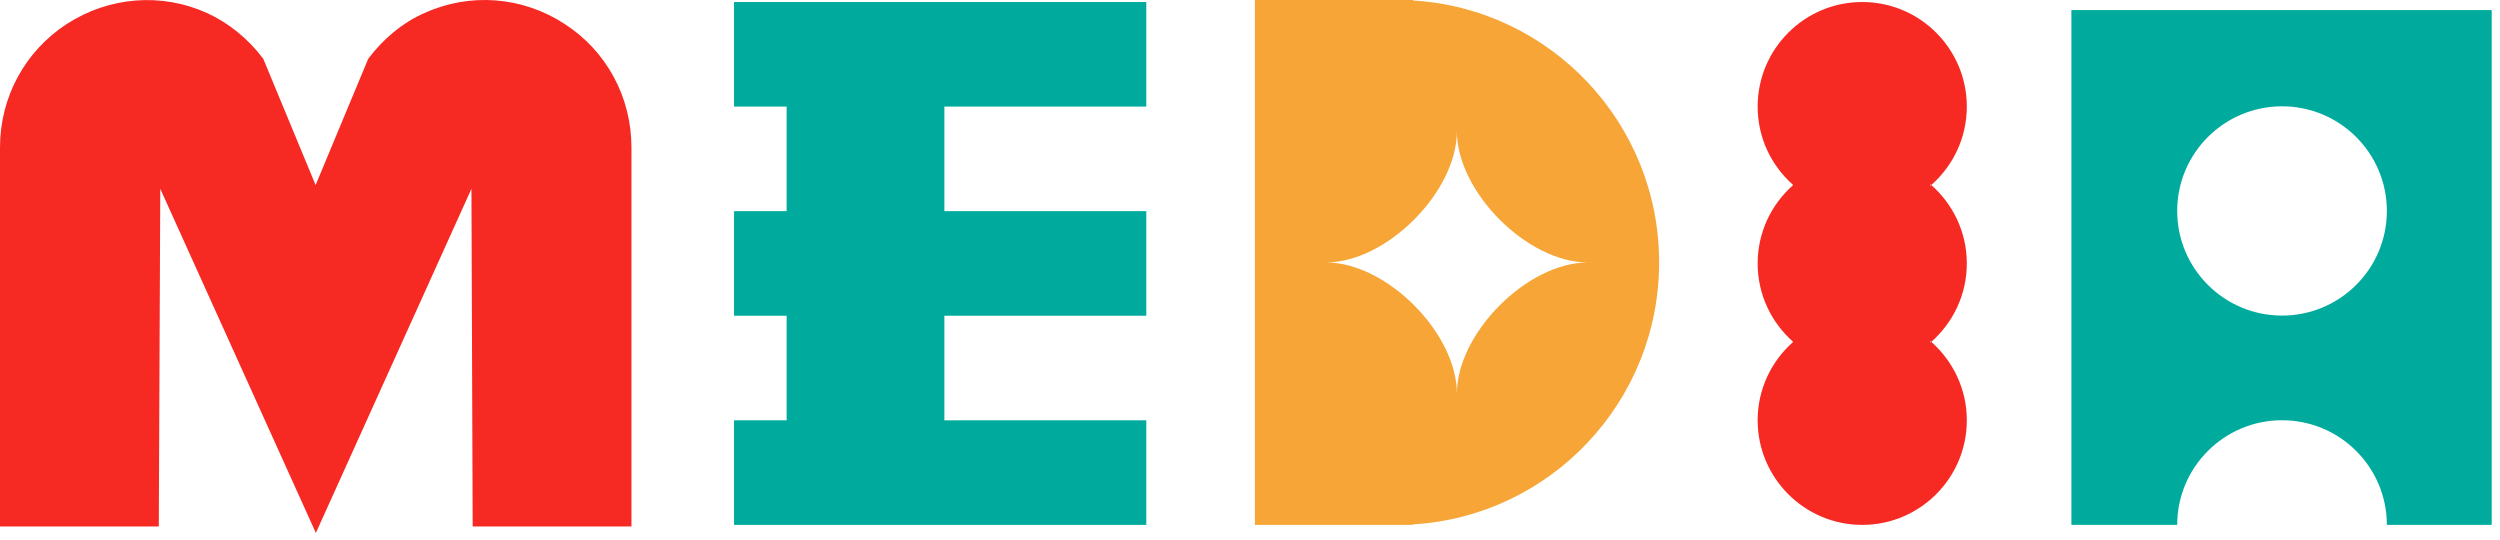
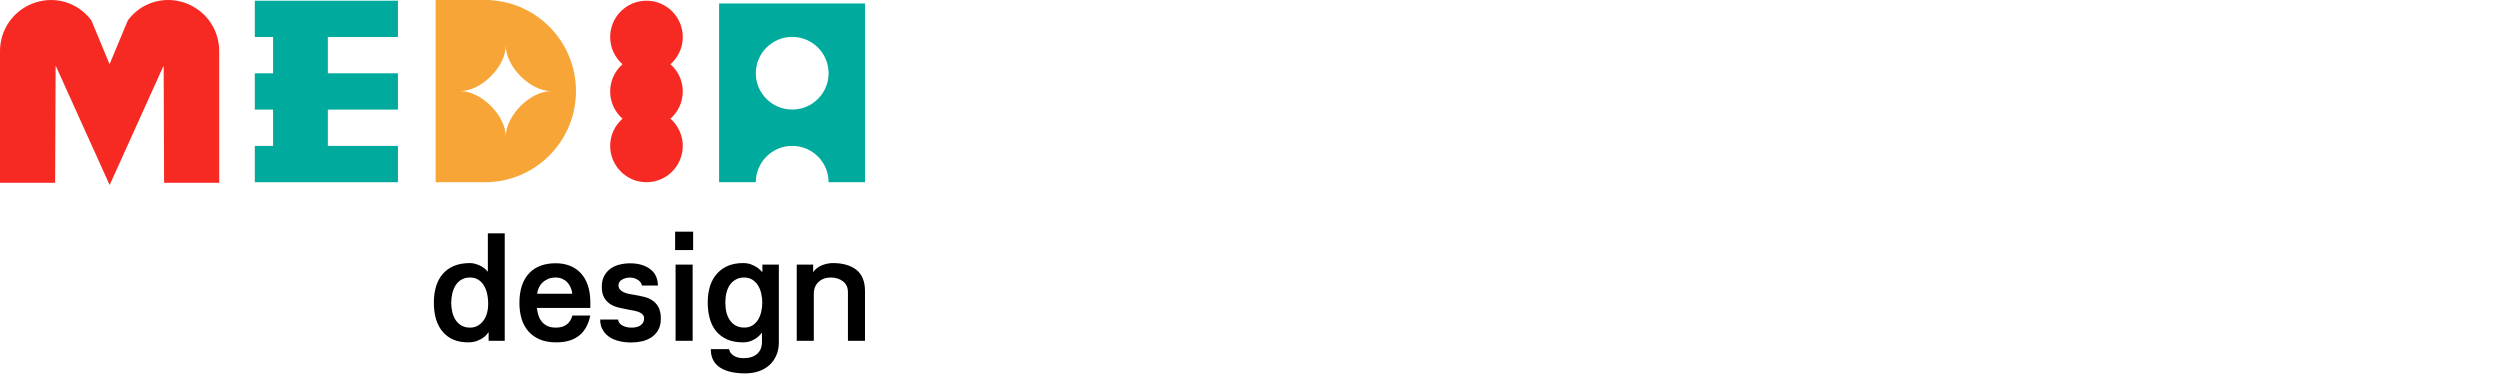
- <svg xmlns="http://www.w3.org/2000/svg" width="301" height="65" fill="none" viewBox="0 0 301 65">
-   <path fill="#00AB9E" d="M249.395 1.21v61.986h12.74c0-6.953 5.656-12.599 12.622-12.599s12.621 5.646 12.621 12.6H300V1.21h-50.605zm25.362 36.788c-6.966 0-12.622-5.646-12.622-12.6 0-6.953 5.656-12.598 12.622-12.598s12.621 5.645 12.621 12.599c0 6.953-5.655 12.599-12.621 12.599z" />
-   <path fill="#F72923" d="M236.804 31.72c0-3.772-1.663-7.128-4.276-9.444-.208.178-.208-.178 0 0 2.613-2.316 4.276-5.672 4.276-9.443 0-6.949-5.642-12.59-12.591-12.59-6.949 0-12.591 5.641-12.591 12.59 0 3.742 1.634 7.097 4.247 9.413v.06c-2.613 2.316-4.247 5.671-4.247 9.413s1.634 7.097 4.247 9.413v.06c-2.613 2.316-4.247 5.672-4.247 9.413 0 6.949 5.642 12.591 12.591 12.591 6.949 0 12.591-5.642 12.591-12.59 0-3.772-1.663-7.128-4.276-9.444-.208.178-.208-.178 0 0 2.613-2.316 4.276-5.672 4.276-9.443z" />
-   <path fill="#F6A536" d="M170.117.06V0H151.09v63.196h19.027v-.06c16.53-.983 29.641-14.725 29.641-31.538 0-16.812-13.111-30.555-29.641-31.538zm5.292 47.337c0-7.303-8.473-15.799-15.757-15.799 7.284 0 15.757-8.496 15.757-15.799 0 7.303 8.473 15.8 15.757 15.8-7.254 0-15.757 8.495-15.757 15.798z" />
-   <path fill="#00AB9E" d="M138.014 12.833V.243H88.378v12.59h6.331v12.59h-6.331v12.591h6.331v12.591h-6.331v12.591h49.636v-12.59h-24.31V38.013h24.31v-12.59h-24.31V12.833h24.31z" />
-   <path fill="#F72923" d="M76 63.39H56.91l-.148-40.66-18.733 41.435-18.732-41.436-.178 40.66H0V17.752C0 11.7 3.003 6.155 8.058 2.876 13.142-.403 19.446-.91 24.917 1.565c2.616 1.192 4.965 3.1 6.78 5.514L38 22.282 44.333 7.08c1.814-2.414 4.133-4.352 6.78-5.514C56.582-.91 62.886-.433 67.97 2.876c5.055 3.25 8.058 8.824 8.058 14.875V63.39h-.03z" />
+ <svg xmlns="http://www.w3.org/2000/svg" xmlns:ns1="https://boxy-svg.com" width="1040px" height="156.391px" fill="none" viewBox="0 0 1040 452" preserveAspectRatio="xMinYMin">
+   <defs>
+     <ns1:guide x="524.401" y="212.927" angle="0" />
+   </defs>
+   <path fill="#00AB9E" d="M 864.569 4.195 L 864.569 219.08 L 908.735 219.08 C 908.735 194.976 928.343 175.403 952.491 175.403 C 976.639 175.403 996.244 194.976 996.244 219.083 L 1040 219.083 L 1040 4.195 L 864.569 4.195 Z M 952.491 131.726 C 928.343 131.726 908.735 112.153 908.735 88.046 C 908.735 63.943 928.343 44.373 952.491 44.373 C 976.639 44.373 996.244 63.943 996.244 88.05 C 996.244 112.153 976.639 131.726 952.491 131.726 Z" />
+   <path fill="#F72923" d="M 820.92 109.962 C 820.92 96.887 815.155 85.252 806.097 77.223 C 805.375 77.841 805.375 76.606 806.097 77.223 C 815.155 69.194 820.92 57.561 820.92 44.487 C 820.92 20.398 801.362 0.843 777.272 0.843 C 753.182 0.843 733.623 20.398 733.623 44.487 C 733.623 57.46 739.288 69.091 748.347 77.119 L 748.347 77.327 C 739.288 85.356 733.623 96.988 733.623 109.959 C 733.623 122.932 739.288 134.562 748.347 142.591 L 748.347 142.799 C 739.288 150.828 733.623 162.462 733.623 175.431 C 733.623 199.521 753.182 219.08 777.272 219.08 C 801.362 219.08 820.92 199.521 820.92 175.434 C 820.92 162.359 815.155 150.724 806.097 142.695 C 805.375 143.312 805.375 142.078 806.097 142.695 C 815.155 134.666 820.92 123.032 820.92 109.959 Z" />
+   <path fill="#F6A536" d="M 589.738 0.208 L 589.738 0 L 523.778 0 L 523.778 219.08 L 589.738 219.08 L 589.738 218.871 C 647.042 215.464 692.494 167.825 692.494 109.539 C 692.494 51.258 647.042 3.616 589.738 0.208 Z M 608.084 164.31 C 608.084 138.993 578.711 109.539 553.46 109.539 C 578.711 109.539 608.084 80.087 608.084 54.77 C 608.084 80.087 637.457 109.544 662.708 109.544 C 637.561 109.544 608.084 138.993 608.084 164.31 Z" />
+   <path fill="#00AB9E" d="M 478.448 44.487 L 478.448 0.843 L 306.377 0.843 L 306.377 44.487 L 328.324 44.487 L 328.324 88.134 L 306.377 88.134 L 306.377 131.782 L 328.324 131.782 L 328.324 175.431 L 306.377 175.431 L 306.377 219.08 L 478.448 219.08 L 478.448 175.434 L 394.173 175.434 L 394.173 131.779 L 478.448 131.779 L 478.448 88.134 L 394.173 88.134 L 394.173 44.487 L 478.448 44.487 Z" />
+   <path fill="#F72923" d="M 263.467 219.752 L 197.288 219.752 L 196.775 78.797 L 131.834 222.439 L 66.896 78.794 L 66.279 219.749 L 0 219.749 L 0 61.54 C 0 40.56 10.41 21.337 27.934 9.97 C 45.56 -1.397 67.413 -3.155 86.379 5.425 C 95.447 9.558 103.59 16.172 109.883 24.54 L 131.733 77.244 L 153.687 24.545 C 159.976 16.176 168.015 9.457 177.192 5.43 C 196.15 -3.155 218.005 -1.501 235.629 9.97 C 253.153 21.237 263.563 40.56 263.563 61.537 L 263.563 219.752 L 263.459 219.752 Z" />
+   <path fill="#000" d="M 587.484 399.286 C 585.836 401.651 583.972 403.734 581.676 405.452 C 579.593 407.104 576.939 408.467 573.858 409.758 C 570.773 410.975 567.041 411.622 562.666 411.622 C 549.829 411.622 539.788 407.462 532.543 399.213 C 525.299 390.966 521.64 379.131 521.64 363.852 C 521.64 356.754 522.499 350.295 524.221 344.56 C 525.942 338.752 528.596 333.799 532.185 329.57 C 535.698 325.337 540.219 322.11 545.739 319.741 C 551.192 317.446 557.647 316.298 565.107 316.298 C 566.825 316.298 568.69 316.514 570.7 317.018 C 572.71 317.519 574.644 318.236 576.581 319.098 C 578.546 319.974 580.4 321.08 582.104 322.395 C 583.826 323.685 585.332 325.191 586.552 326.77 L 586.552 280.507 L 606.85 280.507 L 606.85 409.758 L 587.484 409.758 L 587.484 399.286 Z M 565.107 333.657 C 561.16 333.657 557.717 334.519 554.847 336.168 C 551.978 337.816 549.686 340.112 547.822 342.981 C 545.94 346.007 544.584 349.328 543.801 352.806 C 542.942 356.496 542.511 360.277 542.515 364.068 C 542.515 367.942 542.942 371.671 543.801 375.256 C 544.664 378.842 546.027 382.073 547.818 384.796 C 549.61 387.516 552.02 389.777 554.847 391.394 C 557.717 393.046 561.16 393.905 565.107 393.905 C 568.836 393.905 572.063 393.046 574.79 391.394 C 577.506 389.763 579.833 387.561 581.603 384.939 C 583.44 382.275 584.799 379.315 585.62 376.189 C 586.479 372.961 586.907 369.733 586.907 366.506 L 586.907 362.562 C 586.785 358.903 586.257 355.272 585.332 351.732 C 584.479 348.459 583.123 345.336 581.315 342.48 C 579.607 339.827 577.298 337.615 574.574 336.025 C 571.921 334.446 568.766 333.657 565.104 333.657 Z M 709.703 379.346 C 708.486 385.301 706.618 390.319 704.11 394.479 C 701.599 398.569 698.587 401.939 694.998 404.45 C 691.416 407.031 687.326 408.826 682.878 409.973 C 678.433 411.121 673.626 411.622 668.534 411.622 C 660.786 411.622 654.188 410.405 648.665 407.963 C 643.142 405.528 638.551 402.224 634.965 397.995 C 631.38 393.763 628.726 388.744 627.004 383.005 C 625.356 377.197 624.493 370.881 624.493 364.068 C 624.493 355.964 625.571 348.935 627.651 342.981 C 629.731 337.027 632.743 332.078 636.544 328.134 C 640.346 324.19 644.937 321.317 650.244 319.383 C 655.624 317.446 661.575 316.514 668.176 316.514 C 674.416 316.514 680.081 317.519 685.173 319.526 C 690.167 321.456 694.657 324.496 698.299 328.422 C 701.958 332.366 704.827 337.242 706.764 343.124 C 708.771 349.005 709.776 355.891 709.776 363.71 L 709.776 370.238 L 645.51 370.238 C 645.837 373.333 646.484 376.383 647.444 379.346 C 648.38 382.216 649.74 384.727 651.534 386.876 C 653.329 389.029 655.621 390.751 658.351 392.041 C 661.074 393.258 664.444 393.905 668.388 393.905 C 678.934 393.905 685.535 389.029 688.185 379.346 L 709.703 379.346 Z M 688.042 353.238 C 687.823 350.667 687.194 348.146 686.178 345.777 C 685.208 343.482 683.851 341.371 682.161 339.538 C 680.513 337.747 678.433 336.31 676.064 335.236 C 673.699 334.158 671.042 333.657 668.03 333.657 C 664.66 333.657 661.718 334.231 659.064 335.305 C 656.483 336.453 654.188 337.889 652.324 339.681 C 650.46 341.458 648.95 343.576 647.875 345.92 C 646.78 348.198 646.077 350.65 645.796 353.165 L 688.042 353.165 L 688.042 353.238 Z M 743.056 384.007 C 743.415 387.234 745.206 389.676 748.364 391.394 C 751.518 393.116 755.181 393.905 759.267 393.905 C 760.989 393.905 762.78 393.763 764.574 393.404 C 766.366 393.116 768.018 392.472 769.451 391.61 C 770.873 390.747 772.076 389.568 772.963 388.167 C 773.899 386.734 774.4 384.939 774.4 382.859 C 774.4 381.138 773.968 379.632 772.967 378.484 C 771.937 377.246 770.637 376.265 769.162 375.615 C 767.336 374.822 765.44 374.196 763.496 373.75 C 761.347 373.25 758.978 372.818 756.471 372.46 C 752.596 371.744 748.722 370.881 744.778 370.022 C 740.831 369.16 737.318 367.796 734.233 365.932 C 731.064 364.002 728.428 361.317 726.561 358.114 C 724.55 354.744 723.545 350.299 723.545 344.703 C 723.545 339.754 724.481 335.451 726.345 331.939 C 728.146 328.499 730.696 325.508 733.802 323.185 C 736.887 320.889 740.545 319.241 744.705 318.162 C 748.865 317.088 753.24 316.587 757.831 316.587 C 767.371 316.587 775.332 318.882 781.502 323.4 C 787.741 327.922 790.896 334.589 791.042 343.266 L 771.819 343.266 C 771.315 340.543 769.663 338.248 766.87 336.453 C 764.119 334.662 760.902 333.712 757.619 333.73 C 754.029 333.73 750.802 334.516 747.933 336.164 C 745.063 337.816 743.63 340.042 743.63 342.912 C 743.63 344.918 744.131 346.567 745.206 347.857 C 746.284 349.151 747.647 350.222 749.438 351.158 C 751.4 352.107 753.473 352.806 755.608 353.238 C 757.973 353.738 760.411 354.17 762.853 354.528 C 766.71 355.171 770.536 355.957 774.33 356.893 C 778.128 357.828 781.502 359.261 784.514 361.272 C 787.525 363.278 789.894 366.002 791.758 369.445 C 793.622 372.961 794.554 377.552 794.554 383.217 C 794.554 388.598 793.476 393.046 791.4 396.774 C 789.369 400.353 786.517 403.4 783.077 405.668 C 779.568 407.921 775.68 409.525 771.6 410.401 C 767.503 411.305 763.319 411.764 759.121 411.764 C 754.029 411.764 749.223 411.264 744.635 410.189 C 740.114 409.111 736.17 407.462 732.8 405.24 C 729.454 403.052 726.679 400.103 724.696 396.632 C 722.613 393.119 721.608 388.956 721.608 384.153 L 743.056 384.153 L 743.056 384.007 Z M 811.697 300.661 L 811.697 278.5 L 833.358 278.5 L 833.358 300.661 L 811.701 300.661 Z M 812.271 409.758 L 812.271 318.162 L 832.784 318.162 L 832.784 409.758 L 812.271 409.758 Z M 916.129 399.859 C 914.495 402.117 912.537 404.123 910.318 405.814 C 908.454 407.32 906.089 408.61 903.219 409.827 C 900.35 410.975 897.049 411.622 893.321 411.622 C 886.003 411.622 879.621 410.474 874.314 408.109 C 868.934 405.741 864.558 402.44 861.042 398.211 C 857.53 393.978 855.018 388.887 853.37 383.005 C 851.718 377.124 850.932 370.666 850.932 363.71 C 850.932 348.65 854.733 337.027 862.336 328.708 C 869.939 320.458 880.265 316.298 893.321 316.298 C 897.265 316.298 900.708 316.872 903.578 318.093 C 906.447 319.241 908.885 320.531 910.822 321.894 C 913.045 323.543 914.982 325.337 916.63 327.275 L 916.63 318.162 L 936.427 318.162 L 936.427 411.406 C 936.427 417.36 935.422 422.668 933.415 427.259 C 931.408 431.85 928.608 435.794 925.023 439.021 C 921.437 442.249 917.135 444.69 912.185 446.408 C 907.236 448.057 901.783 448.919 895.975 448.919 C 889.735 448.919 884.139 448.345 879.117 447.271 C 874.098 446.123 869.723 444.471 866.064 442.106 C 862.406 439.811 859.536 436.799 857.603 433.14 C 855.592 429.481 854.587 425.036 854.587 419.798 L 876.61 419.798 C 877.11 422.883 878.905 425.468 881.986 427.544 C 885.071 429.624 889.161 430.629 894.111 430.629 C 900.924 430.629 906.304 428.907 910.248 425.537 C 914.192 422.094 916.129 417.218 916.129 410.905 L 916.129 399.859 Z M 894.684 333.657 C 890.953 333.657 887.656 334.446 884.786 336.022 C 881.962 337.545 879.531 339.708 877.684 342.334 C 875.82 344.988 874.384 348.219 873.452 351.947 C 872.519 355.676 872.088 359.693 872.088 363.852 C 872.088 368.228 872.519 372.171 873.452 375.761 C 874.384 379.343 875.82 382.574 877.757 385.297 C 879.691 388.024 882.059 390.177 884.929 391.61 C 887.798 393.116 891.095 393.836 894.827 393.836 C 898.701 393.836 901.999 392.973 904.725 391.252 C 907.452 389.53 909.674 387.234 911.466 384.365 C 913.253 381.364 914.537 378.094 915.267 374.683 C 916.056 371.1 916.488 367.438 916.488 363.852 C 916.488 360.27 916.056 356.608 915.267 353.022 C 914.537 349.607 913.253 346.337 911.466 343.339 C 909.744 340.47 907.452 338.175 904.652 336.314 C 901.856 334.589 898.555 333.657 894.684 333.657 Z M 977.668 318.166 L 977.668 327.129 C 980.433 323.369 984.217 320.482 988.572 318.809 C 993.02 317.161 997.249 316.298 1001.339 316.298 C 1013.175 316.298 1022.569 318.952 1029.528 324.332 C 1036.484 329.713 1040 338.244 1040 350.083 L 1040 409.758 L 1019.487 409.758 L 1019.487 351.231 C 1019.487 345.635 1017.477 341.333 1013.533 338.248 C 1009.589 335.236 1004.709 333.657 998.971 333.657 C 993.02 333.657 988.071 335.378 984.269 338.891 C 980.395 342.407 978.458 347.214 978.458 353.453 L 978.458 409.758 L 957.945 409.758 L 957.945 318.162 L 977.668 318.162 Z" style="" />
</svg>
